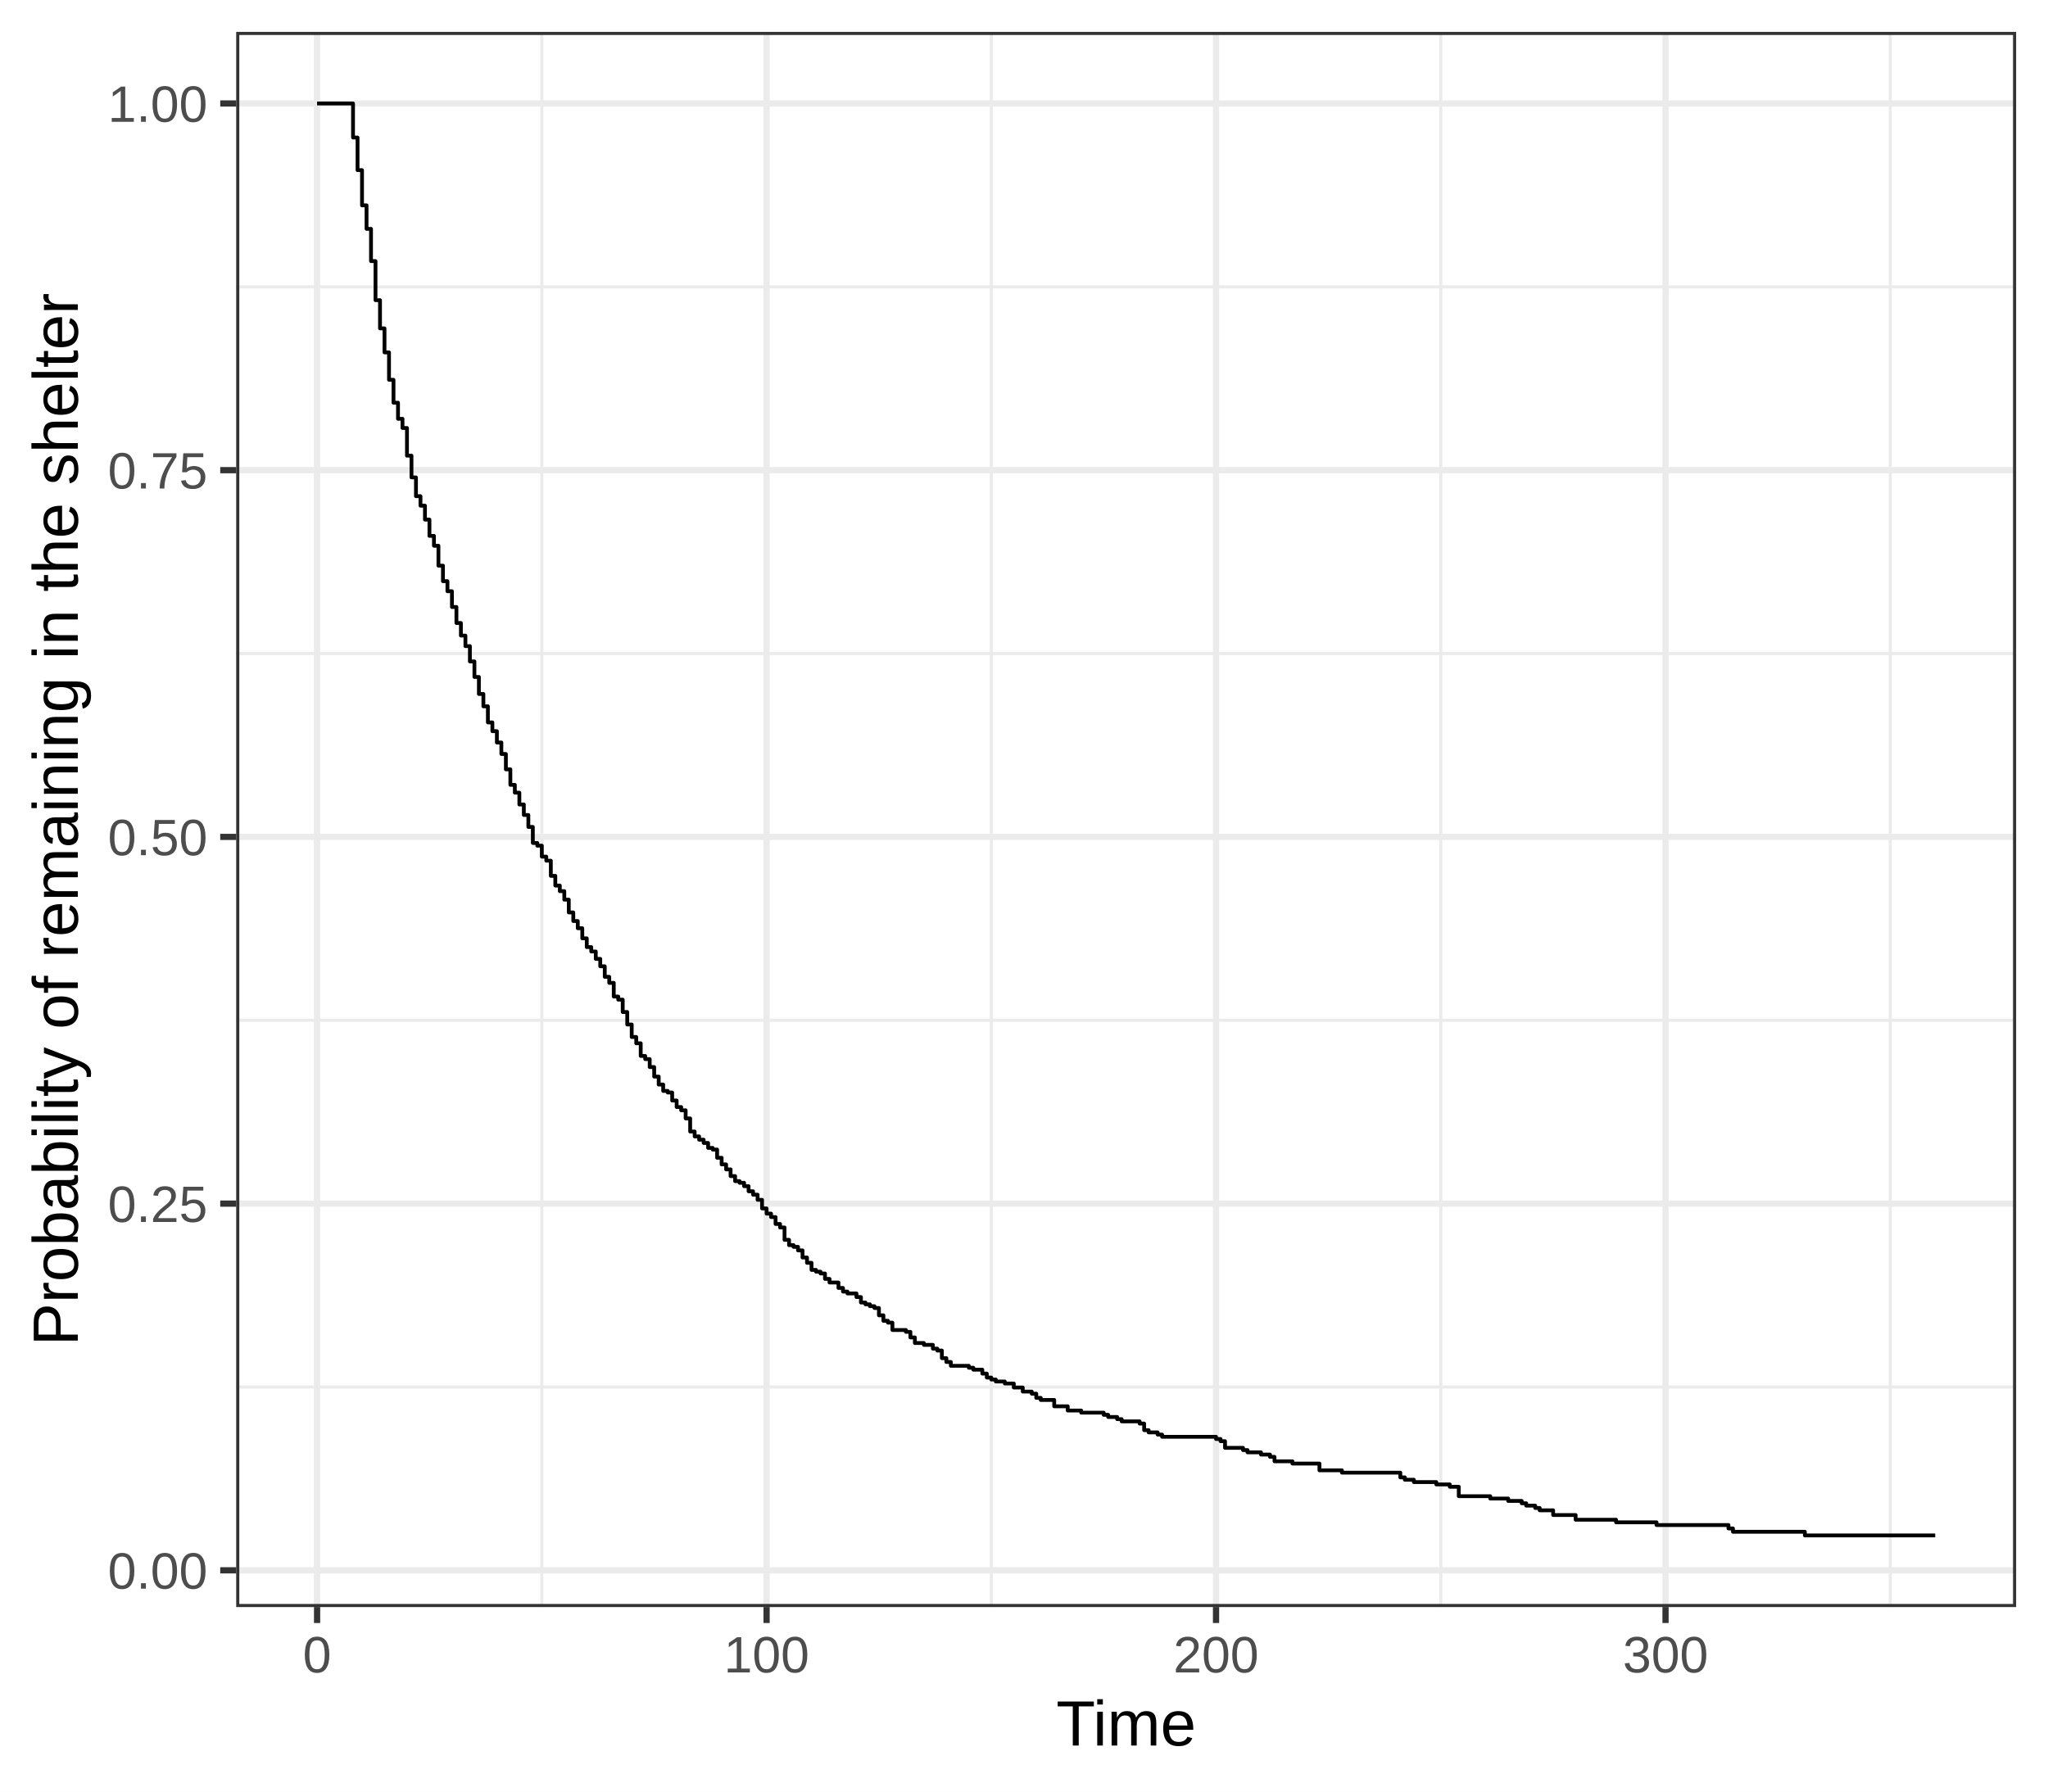
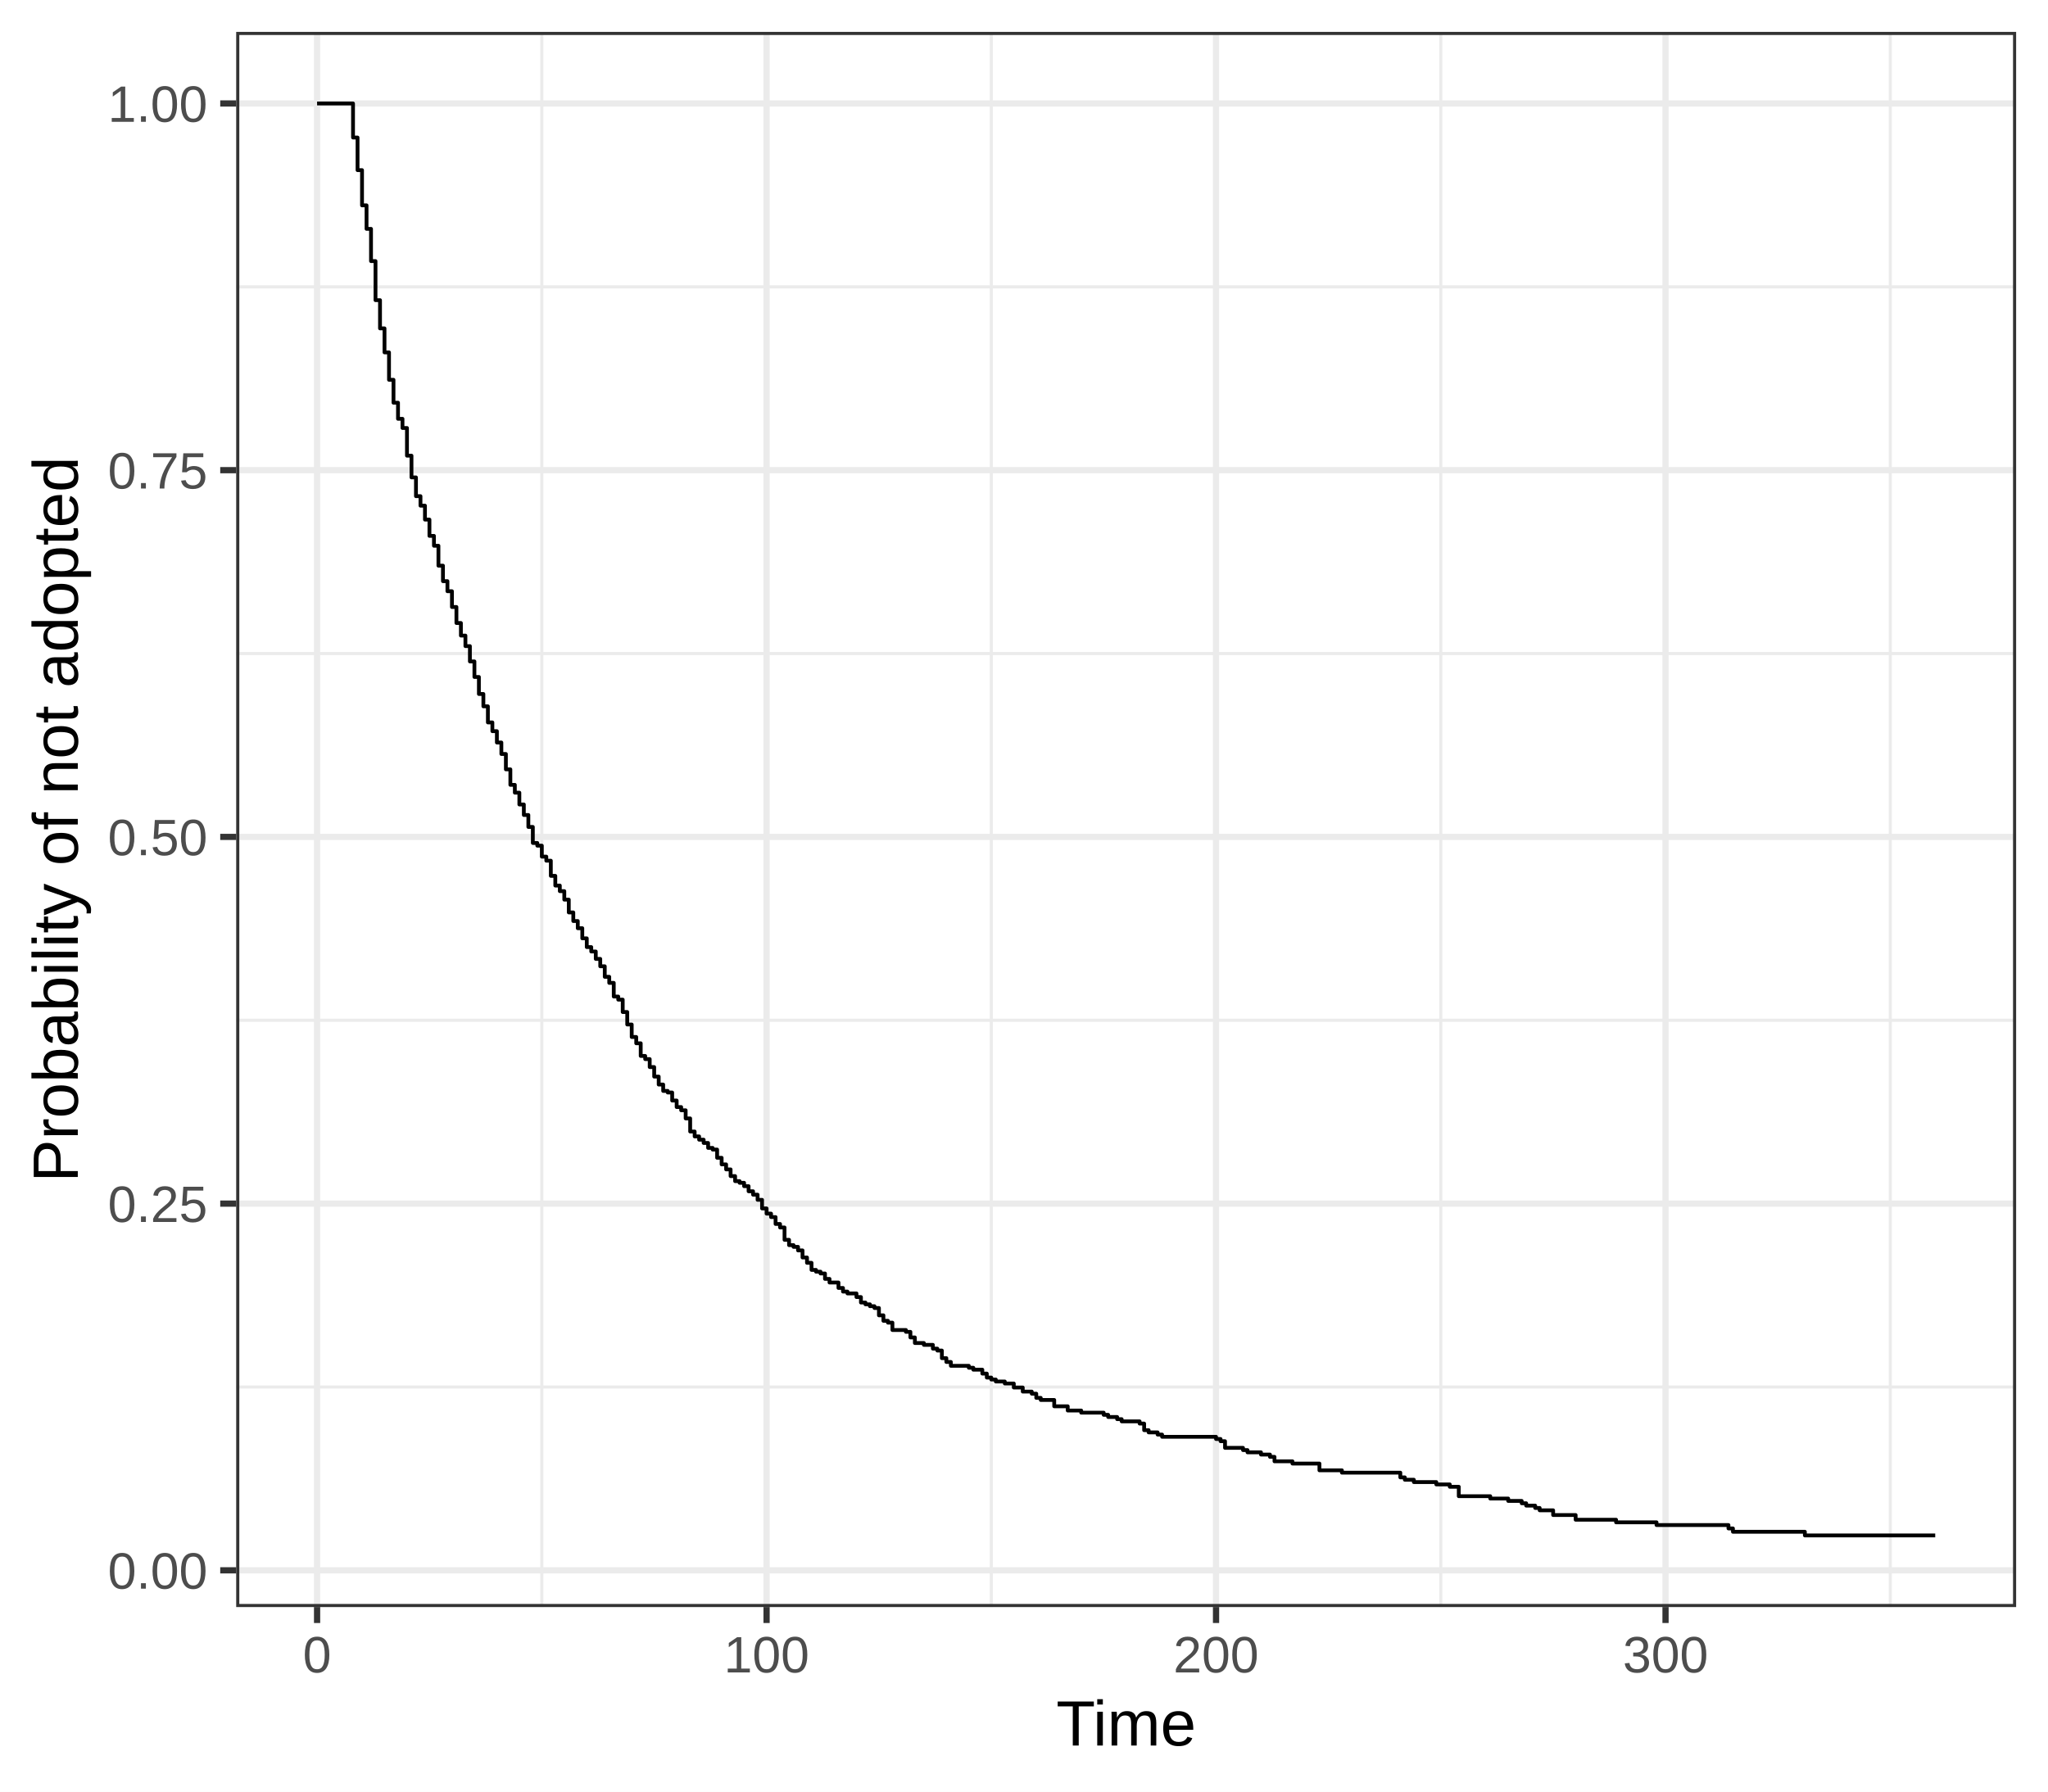
<svg xmlns="http://www.w3.org/2000/svg" class="svglite" width="576.00pt" height="504.00pt" viewBox="0 0 576.00 504.00">
  <defs>
    <style type="text/css">
    .svglite line, .svglite polyline, .svglite polygon, .svglite path, .svglite rect, .svglite circle {
      fill: none;
      stroke: #000000;
      stroke-linecap: round;
      stroke-linejoin: round;
      stroke-miterlimit: 10.00;
    }
    .svglite text {
      white-space: pre;
    }
  </style>
  </defs>
  <rect width="100%" height="100%" style="stroke: none; fill: #FFFFFF;" />
  <defs>
    <clipPath id="cpMC4wMHw1NzYuMDB8MC4wMHw1MDQuMDA=">
      <rect x="0.00" y="0.00" width="576.00" height="504.00" />
    </clipPath>
  </defs>
  <g clip-path="url(#cpMC4wMHw1NzYuMDB8MC4wMHw1MDQuMDA=)">
    <rect x="0.00" y="0.00" width="576.00" height="504.00" style="stroke-width: 1.75; stroke: #FFFFFF; fill: #FFFFFF;" />
  </g>
  <defs>
    <clipPath id="cpNjYuNDN8NTY3LjAzfDguOTd8NDUyLjA4">
      <rect x="66.43" y="8.97" width="500.61" height="443.12" />
    </clipPath>
  </defs>
  <g clip-path="url(#cpNjYuNDN8NTY3LjAzfDguOTd8NDUyLjA4)">
    <rect x="66.43" y="8.97" width="500.61" height="443.12" style="stroke-width: 1.75; stroke: none; fill: #FFFFFF;" />
    <polyline points="66.43,390.18 567.03,390.18 " style="stroke-width: 0.87; stroke: #EBEBEB; stroke-linecap: butt;" />
    <polyline points="66.43,287.01 567.03,287.01 " style="stroke-width: 0.87; stroke: #EBEBEB; stroke-linecap: butt;" />
    <polyline points="66.43,183.85 567.03,183.85 " style="stroke-width: 0.87; stroke: #EBEBEB; stroke-linecap: butt;" />
    <polyline points="66.43,80.69 567.03,80.69 " style="stroke-width: 0.87; stroke: #EBEBEB; stroke-linecap: butt;" />
    <polyline points="152.39,452.08 152.39,8.97 " style="stroke-width: 0.87; stroke: #EBEBEB; stroke-linecap: butt;" />
    <polyline points="278.80,452.08 278.80,8.97 " style="stroke-width: 0.87; stroke: #EBEBEB; stroke-linecap: butt;" />
    <polyline points="405.22,452.08 405.22,8.97 " style="stroke-width: 0.87; stroke: #EBEBEB; stroke-linecap: butt;" />
    <polyline points="531.64,452.08 531.64,8.97 " style="stroke-width: 0.87; stroke: #EBEBEB; stroke-linecap: butt;" />
    <polyline points="66.43,441.76 567.03,441.76 " style="stroke-width: 1.75; stroke: #EBEBEB; stroke-linecap: butt;" />
    <polyline points="66.43,338.59 567.03,338.59 " style="stroke-width: 1.75; stroke: #EBEBEB; stroke-linecap: butt;" />
    <polyline points="66.43,235.43 567.03,235.43 " style="stroke-width: 1.75; stroke: #EBEBEB; stroke-linecap: butt;" />
    <polyline points="66.43,132.27 567.03,132.27 " style="stroke-width: 1.75; stroke: #EBEBEB; stroke-linecap: butt;" />
    <polyline points="66.43,29.11 567.03,29.11 " style="stroke-width: 1.75; stroke: #EBEBEB; stroke-linecap: butt;" />
    <polyline points="89.18,452.08 89.18,8.97 " style="stroke-width: 1.75; stroke: #EBEBEB; stroke-linecap: butt;" />
    <polyline points="215.60,452.08 215.60,8.97 " style="stroke-width: 1.75; stroke: #EBEBEB; stroke-linecap: butt;" />
    <polyline points="342.01,452.08 342.01,8.97 " style="stroke-width: 1.75; stroke: #EBEBEB; stroke-linecap: butt;" />
    <polyline points="468.43,452.08 468.43,8.97 " style="stroke-width: 1.75; stroke: #EBEBEB; stroke-linecap: butt;" />
    <polyline points="89.18,29.11 90.44,29.11 90.44,29.11 91.71,29.11 91.71,29.11 92.97,29.11 92.97,29.11 94.24,29.11 94.24,29.11 95.50,29.11 95.50,29.11 96.77,29.11 96.77,29.11 98.03,29.11 98.03,29.11 99.29,29.11 99.29,38.69 100.56,38.69 100.56,47.86 101.82,47.86 101.82,57.77 103.09,57.77 103.09,64.38 104.35,64.38 104.35,73.45 105.61,73.45 105.61,84.44 106.88,84.44 106.88,92.38 108.14,92.38 108.14,99.13 109.41,99.13 109.41,106.84 110.67,106.84 110.67,113.29 111.94,113.29 111.94,117.82 113.20,117.82 113.20,120.40 114.46,120.40 114.46,128.19 115.73,128.19 115.73,134.30 116.99,134.30 116.99,139.58 118.26,139.58 118.26,142.25 119.52,142.25 119.52,146.17 120.78,146.17 120.78,150.75 122.05,150.75 122.05,153.53 123.31,153.53 123.31,159.13 124.58,159.13 124.58,163.49 125.84,163.49 125.84,166.32 127.11,166.32 127.11,170.76 128.37,170.76 128.37,175.26 129.63,175.26 129.63,178.80 130.90,178.80 130.90,181.76 132.16,181.76 132.16,186.07 133.43,186.07 133.43,190.44 134.69,190.44 134.69,195.23 135.95,195.23 135.95,198.70 137.22,198.70 137.22,203.23 138.48,203.23 138.48,205.69 139.75,205.69 139.75,208.88 141.01,208.88 141.01,212.11 142.28,212.11 142.28,216.43 143.54,216.43 143.54,220.79 144.80,220.79 144.80,222.99 146.07,222.99 146.07,226.31 147.33,226.31 147.33,229.27 148.60,229.27 148.60,232.63 149.86,232.63 149.86,237.14 151.12,237.14 151.12,237.90 152.39,237.90 152.39,240.98 153.65,240.98 153.65,242.13 154.92,242.13 154.92,246.39 156.18,246.39 156.18,249.12 157.45,249.12 157.45,250.69 158.71,250.69 158.71,253.08 159.97,253.08 159.97,256.68 161.24,256.68 161.24,259.10 162.50,259.10 162.50,261.12 163.77,261.12 163.77,263.97 165.03,263.97 165.03,266.43 166.29,266.43 166.29,267.67 167.56,267.67 167.56,269.75 168.82,269.75 168.82,271.83 170.09,271.83 170.09,274.79 171.35,274.79 171.35,276.50 172.62,276.50 172.62,280.34 173.88,280.34 173.88,281.21 175.14,281.21 175.14,284.70 176.41,284.70 176.41,288.21 177.67,288.21 177.67,291.72 178.94,291.72 178.94,293.49 180.20,293.49 180.20,297.05 181.46,297.05 181.46,297.94 182.73,297.94 182.73,300.18 183.99,300.18 183.99,302.86 185.26,302.86 185.26,305.10 186.52,305.10 186.52,306.89 187.79,306.89 187.79,307.34 189.05,307.34 189.05,309.60 190.31,309.60 190.31,311.43 191.58,311.43 191.58,312.34 192.84,312.34 192.84,314.63 194.11,314.63 194.11,318.31 195.37,318.31 195.37,319.69 196.63,319.69 196.63,320.61 197.90,320.61 197.90,321.53 199.16,321.53 199.16,322.92 200.43,322.92 200.43,323.39 201.69,323.39 201.69,325.70 202.96,325.70 202.96,327.56 204.22,327.56 204.22,328.97 205.48,328.97 205.48,330.85 206.75,330.85 206.75,332.27 208.01,332.27 208.01,332.74 209.28,332.74 209.28,333.69 210.54,333.69 210.54,335.12 211.80,335.12 211.80,336.08 213.07,336.08 213.07,337.53 214.33,337.53 214.33,339.95 215.60,339.95 215.60,341.41 216.86,341.41 216.86,342.38 218.13,342.38 218.13,344.32 219.39,344.32 219.39,345.31 220.65,345.31 220.65,348.78 221.92,348.78 221.92,350.27 223.18,350.27 223.18,350.76 224.45,350.76 224.45,351.76 225.71,351.76 225.71,353.75 226.97,353.75 226.97,355.25 228.24,355.25 228.24,357.24 229.50,357.24 229.50,357.74 230.77,357.74 230.77,358.25 232.03,358.25 232.03,359.77 233.30,359.77 233.30,360.79 234.56,360.79 234.56,360.79 235.82,360.79 235.82,362.32 237.09,362.32 237.09,363.34 238.35,363.34 238.35,363.86 239.62,363.86 239.62,363.86 240.88,363.86 240.88,364.88 242.14,364.88 242.14,366.42 243.41,366.42 243.41,366.93 244.67,366.93 244.67,367.45 245.94,367.45 245.94,367.96 247.20,367.96 247.20,370.02 248.46,370.02 248.46,371.56 249.73,371.56 249.73,372.08 250.99,372.08 250.99,374.15 252.26,374.15 252.26,374.15 253.52,374.15 253.52,374.15 254.79,374.15 254.79,374.67 256.05,374.67 256.05,376.24 257.31,376.24 257.31,377.81 258.58,377.81 258.58,377.81 259.84,377.81 259.84,378.33 261.11,378.33 261.11,378.33 262.37,378.33 262.37,379.39 263.63,379.39 263.63,379.93 264.90,379.93 264.90,382.07 266.16,382.07 266.16,383.14 267.43,383.14 267.43,384.22 268.69,384.22 268.69,384.22 269.96,384.22 269.96,384.22 271.22,384.22 271.22,384.22 272.48,384.22 272.48,384.77 273.75,384.77 273.75,385.31 275.01,385.31 275.01,385.31 276.28,385.31 276.28,386.41 277.54,386.41 277.54,387.53 278.80,387.53 278.80,388.08 280.07,388.08 280.07,388.64 281.33,388.64 281.33,388.64 282.60,388.64 282.60,389.20 283.86,389.20 283.86,389.20 285.13,389.20 285.13,390.33 286.39,390.33 286.39,390.33 287.65,390.33 287.65,391.47 288.92,391.47 288.92,391.47 290.18,391.47 290.18,392.06 291.45,392.06 291.45,393.24 292.71,393.24 292.71,393.83 293.97,393.83 293.97,393.83 295.24,393.83 295.24,393.83 296.50,393.83 296.50,395.61 297.77,395.61 297.77,395.61 299.03,395.61 299.03,395.61 300.30,395.61 300.30,396.80 301.56,396.80 301.56,396.80 302.82,396.80 302.82,396.80 304.09,396.80 304.09,397.40 305.35,397.40 305.35,397.40 306.62,397.40 306.62,397.40 307.88,397.40 307.88,397.40 309.14,397.40 309.14,397.40 310.41,397.40 310.41,398.01 311.67,398.01 311.67,398.62 312.94,398.62 312.94,398.62 314.20,398.62 314.20,399.23 315.47,399.23 315.47,399.85 316.73,399.85 316.73,399.85 317.99,399.85 317.99,399.85 319.26,399.85 319.26,399.85 320.52,399.85 320.52,400.47 321.79,400.47 321.79,402.33 323.05,402.33 323.05,402.95 324.31,402.95 324.31,402.95 325.58,402.95 325.58,403.57 326.84,403.57 326.84,404.19 328.11,404.19 328.11,404.19 329.37,404.19 329.37,404.19 330.64,404.19 330.64,404.19 331.90,404.19 331.90,404.19 333.16,404.19 333.16,404.19 334.43,404.19 334.43,404.19 335.69,404.19 335.69,404.19 336.96,404.19 336.96,404.19 338.22,404.19 338.22,404.19 339.48,404.19 339.48,404.19 340.75,404.19 340.75,404.19 342.01,404.19 342.01,404.81 343.28,404.81 343.28,405.43 344.54,405.43 344.54,407.30 345.81,407.30 345.81,407.30 347.07,407.30 347.07,407.30 348.33,407.30 348.33,407.30 349.60,407.30 349.60,407.93 350.86,407.93 350.86,408.56 352.13,408.56 352.13,408.56 353.39,408.56 353.39,408.56 354.65,408.56 354.65,409.19 355.92,409.19 355.92,409.19 357.18,409.19 357.18,409.83 358.45,409.83 358.45,411.09 359.71,411.09 359.71,411.09 360.98,411.09 360.98,411.09 362.24,411.09 362.24,411.09 363.50,411.09 363.50,411.72 364.77,411.72 364.77,411.72 366.03,411.72 366.03,411.72 367.30,411.72 367.30,411.72 368.56,411.72 368.56,411.72 369.82,411.72 369.82,411.72 371.09,411.72 371.09,413.62 372.35,413.62 372.35,413.62 373.62,413.62 373.62,413.62 374.88,413.62 374.88,413.62 376.15,413.62 376.15,413.62 377.41,413.62 377.41,414.28 378.67,414.28 378.67,414.28 379.94,414.28 379.94,414.28 381.20,414.28 381.20,414.28 382.47,414.28 382.47,414.28 383.73,414.28 383.73,414.28 384.99,414.28 384.99,414.28 386.26,414.28 386.26,414.28 387.52,414.28 387.52,414.28 388.79,414.28 388.79,414.28 390.05,414.28 390.05,414.28 391.32,414.28 391.32,414.28 392.58,414.28 392.58,414.28 393.84,414.28 393.84,415.61 395.11,415.61 395.11,416.27 396.37,416.27 396.37,416.27 397.64,416.27 397.64,416.93 398.90,416.93 398.90,416.93 400.16,416.93 400.16,416.93 401.43,416.93 401.43,416.93 402.69,416.93 402.69,416.93 403.96,416.93 403.96,417.59 405.22,417.59 405.22,417.59 406.49,417.59 406.49,417.59 407.75,417.59 407.75,418.25 409.01,418.25 409.01,418.25 410.28,418.25 410.28,420.90 411.54,420.90 411.54,420.90 412.81,420.90 412.81,420.90 414.07,420.90 414.07,420.90 415.33,420.90 415.33,420.90 416.60,420.90 416.60,420.90 417.86,420.90 417.86,420.90 419.13,420.90 419.13,421.56 420.39,421.56 420.39,421.56 421.66,421.56 421.66,421.56 422.92,421.56 422.92,421.56 424.18,421.56 424.18,422.23 425.45,422.23 425.45,422.23 426.71,422.23 426.71,422.23 427.98,422.23 427.98,422.89 429.24,422.89 429.24,423.55 430.50,423.55 430.50,423.55 431.77,423.55 431.77,424.21 433.03,424.21 433.03,424.87 434.30,424.87 434.30,424.87 435.56,424.87 435.56,424.87 436.82,424.87 436.82,426.20 438.09,426.20 438.09,426.20 439.35,426.20 439.35,426.20 440.62,426.20 440.62,426.20 441.88,426.20 441.88,426.20 443.15,426.20 443.15,427.52 444.41,427.52 444.41,427.52 445.67,427.52 445.67,427.52 446.94,427.52 446.94,427.52 448.20,427.52 448.20,427.52 449.47,427.52 449.47,427.52 450.73,427.52 450.73,427.52 451.99,427.52 451.99,427.52 453.26,427.52 453.26,427.52 454.52,427.52 454.52,428.25 455.79,428.25 455.79,428.25 457.05,428.25 457.05,428.25 458.32,428.25 458.32,428.25 459.58,428.25 459.58,428.25 460.84,428.25 460.84,428.25 462.11,428.25 462.11,428.25 463.37,428.25 463.37,428.25 464.64,428.25 464.64,428.25 465.90,428.25 465.90,429.02 467.16,429.02 467.16,429.02 468.43,429.02 468.43,429.02 469.69,429.02 469.69,429.02 470.96,429.02 470.96,429.02 472.22,429.02 472.22,429.02 473.49,429.02 473.49,429.02 474.75,429.02 474.75,429.02 476.01,429.02 476.01,429.02 477.28,429.02 477.28,429.02 478.54,429.02 478.54,429.02 479.81,429.02 479.81,429.02 481.07,429.02 481.07,429.02 482.33,429.02 482.33,429.02 483.60,429.02 483.60,429.02 484.86,429.02 484.86,429.02 486.13,429.02 486.13,429.97 487.39,429.97 487.39,430.91 488.66,430.91 488.66,430.91 489.92,430.91 489.92,430.91 491.18,430.91 491.18,430.91 492.45,430.91 492.45,430.91 493.71,430.91 493.71,430.91 494.98,430.91 494.98,430.91 496.24,430.91 496.24,430.91 497.50,430.91 497.50,430.91 498.77,430.91 498.77,430.91 500.03,430.91 500.03,430.91 501.30,430.91 501.30,430.91 502.56,430.91 502.56,430.91 503.83,430.91 503.83,430.91 505.09,430.91 505.09,430.91 506.35,430.91 506.35,430.91 507.62,430.91 507.62,431.94 508.88,431.94 508.88,431.94 510.15,431.94 510.15,431.94 511.41,431.94 511.41,431.94 512.67,431.94 512.67,431.94 513.94,431.94 513.94,431.94 515.20,431.94 515.20,431.94 516.47,431.94 516.47,431.94 517.73,431.94 517.73,431.94 519.00,431.94 519.00,431.94 520.26,431.94 520.26,431.94 521.52,431.94 521.52,431.94 522.79,431.94 522.79,431.94 524.05,431.94 524.05,431.94 525.32,431.94 525.32,431.94 526.58,431.94 526.58,431.94 527.84,431.94 527.84,431.94 529.11,431.94 529.11,431.94 530.37,431.94 530.37,431.94 531.64,431.94 531.64,431.94 532.90,431.94 532.90,431.94 534.17,431.94 534.17,431.94 535.43,431.94 535.43,431.94 536.69,431.94 536.69,431.94 537.96,431.94 537.96,431.94 539.22,431.94 539.22,431.94 540.49,431.94 540.49,431.94 541.75,431.94 541.75,431.94 543.01,431.94 543.01,431.94 544.28,431.94 544.28,431.94 " style="stroke-width: 1.07; stroke-linecap: butt;" />
    <rect x="66.43" y="8.97" width="500.61" height="443.12" style="stroke-width: 1.75; stroke: #333333;" />
  </g>
  <g clip-path="url(#cpMC4wMHw1NzYuMDB8MC4wMHw1MDQuMDA=)">
    <text x="58.36" y="446.92" text-anchor="end" style="font-size: 14.40px;fill: #4D4D4D; font-family: &quot;Arial&quot;;" textLength="28.02px" lengthAdjust="spacingAndGlyphs">0.00</text>
    <text x="58.36" y="343.76" text-anchor="end" style="font-size: 14.40px;fill: #4D4D4D; font-family: &quot;Arial&quot;;" textLength="28.02px" lengthAdjust="spacingAndGlyphs">0.25</text>
    <text x="58.36" y="240.59" text-anchor="end" style="font-size: 14.40px;fill: #4D4D4D; font-family: &quot;Arial&quot;;" textLength="28.02px" lengthAdjust="spacingAndGlyphs">0.50</text>
    <text x="58.36" y="137.43" text-anchor="end" style="font-size: 14.40px;fill: #4D4D4D; font-family: &quot;Arial&quot;;" textLength="28.02px" lengthAdjust="spacingAndGlyphs">0.75</text>
    <text x="58.36" y="34.27" text-anchor="end" style="font-size: 14.40px;fill: #4D4D4D; font-family: &quot;Arial&quot;;" textLength="28.02px" lengthAdjust="spacingAndGlyphs">1.00</text>
    <polyline points="61.94,441.76 66.43,441.76 " style="stroke-width: 1.75; stroke: #333333; stroke-linecap: butt;" />
    <polyline points="61.94,338.59 66.43,338.59 " style="stroke-width: 1.75; stroke: #333333; stroke-linecap: butt;" />
    <polyline points="61.94,235.43 66.43,235.43 " style="stroke-width: 1.75; stroke: #333333; stroke-linecap: butt;" />
    <polyline points="61.94,132.27 66.43,132.27 " style="stroke-width: 1.75; stroke: #333333; stroke-linecap: butt;" />
    <polyline points="61.94,29.11 66.43,29.11 " style="stroke-width: 1.75; stroke: #333333; stroke-linecap: butt;" />
    <polyline points="89.18,456.57 89.18,452.08 " style="stroke-width: 1.75; stroke: #333333; stroke-linecap: butt;" />
    <polyline points="215.60,456.57 215.60,452.08 " style="stroke-width: 1.75; stroke: #333333; stroke-linecap: butt;" />
    <polyline points="342.01,456.57 342.01,452.08 " style="stroke-width: 1.75; stroke: #333333; stroke-linecap: butt;" />
    <polyline points="468.43,456.57 468.43,452.08 " style="stroke-width: 1.75; stroke: #333333; stroke-linecap: butt;" />
    <text x="89.18" y="470.48" text-anchor="middle" style="font-size: 14.40px;fill: #4D4D4D; font-family: &quot;Arial&quot;;" textLength="8.01px" lengthAdjust="spacingAndGlyphs">0</text>
    <text x="215.60" y="470.48" text-anchor="middle" style="font-size: 14.40px;fill: #4D4D4D; font-family: &quot;Arial&quot;;" textLength="24.02px" lengthAdjust="spacingAndGlyphs">100</text>
    <text x="342.01" y="470.48" text-anchor="middle" style="font-size: 14.40px;fill: #4D4D4D; font-family: &quot;Arial&quot;;" textLength="24.02px" lengthAdjust="spacingAndGlyphs">200</text>
    <text x="468.43" y="470.48" text-anchor="middle" style="font-size: 14.40px;fill: #4D4D4D; font-family: &quot;Arial&quot;;" textLength="24.02px" lengthAdjust="spacingAndGlyphs">300</text>
    <text x="316.73" y="491.05" text-anchor="middle" style="font-size: 18.00px; font-family: &quot;Arial&quot;;" textLength="40.00px" lengthAdjust="spacingAndGlyphs">Time</text>
-     <text transform="translate(21.88,230.52) rotate(-90)" text-anchor="middle" style="font-size: 18.00px; font-family: &quot;Arial&quot;;" textLength="296.13px" lengthAdjust="spacingAndGlyphs">Probability of remaining in the shelter</text>
+     <text transform="translate(21.88,230.52) rotate(-90)" text-anchor="middle" style="font-size: 18.00px; font-family: &quot;Arial&quot;;" textLength="204.12px" lengthAdjust="spacingAndGlyphs">Probability of not adopted</text>
  </g>
</svg>
